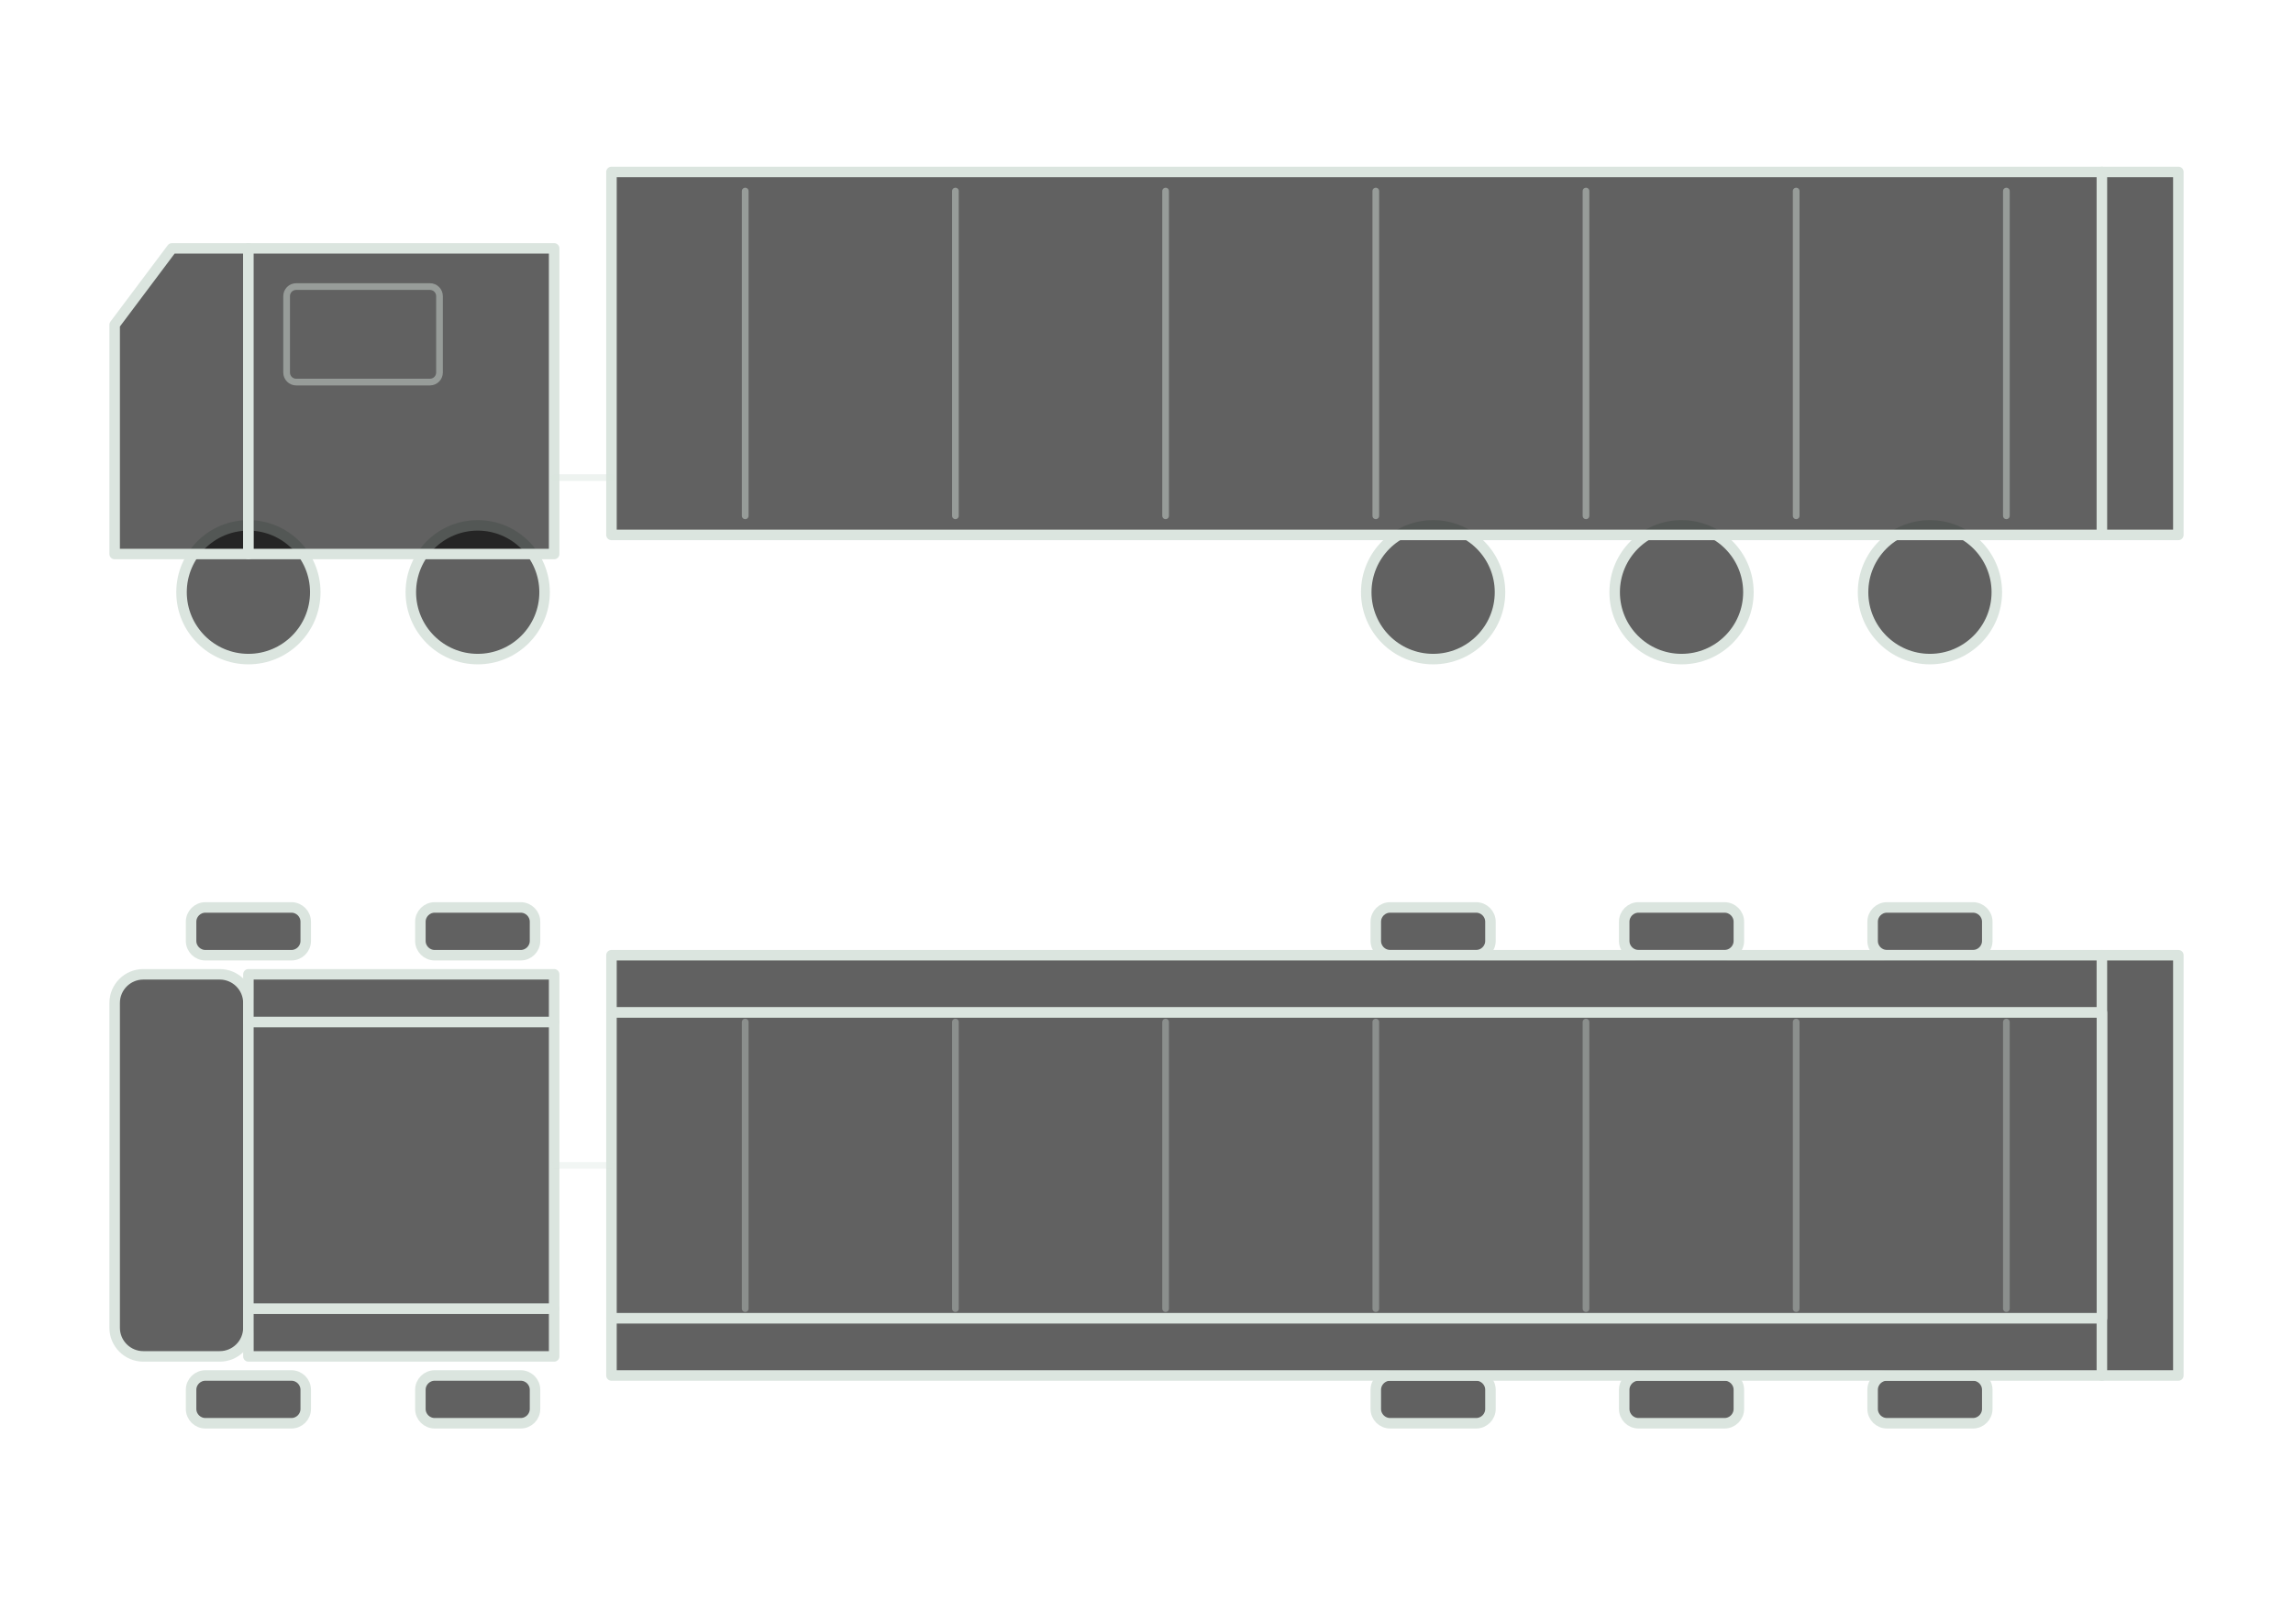
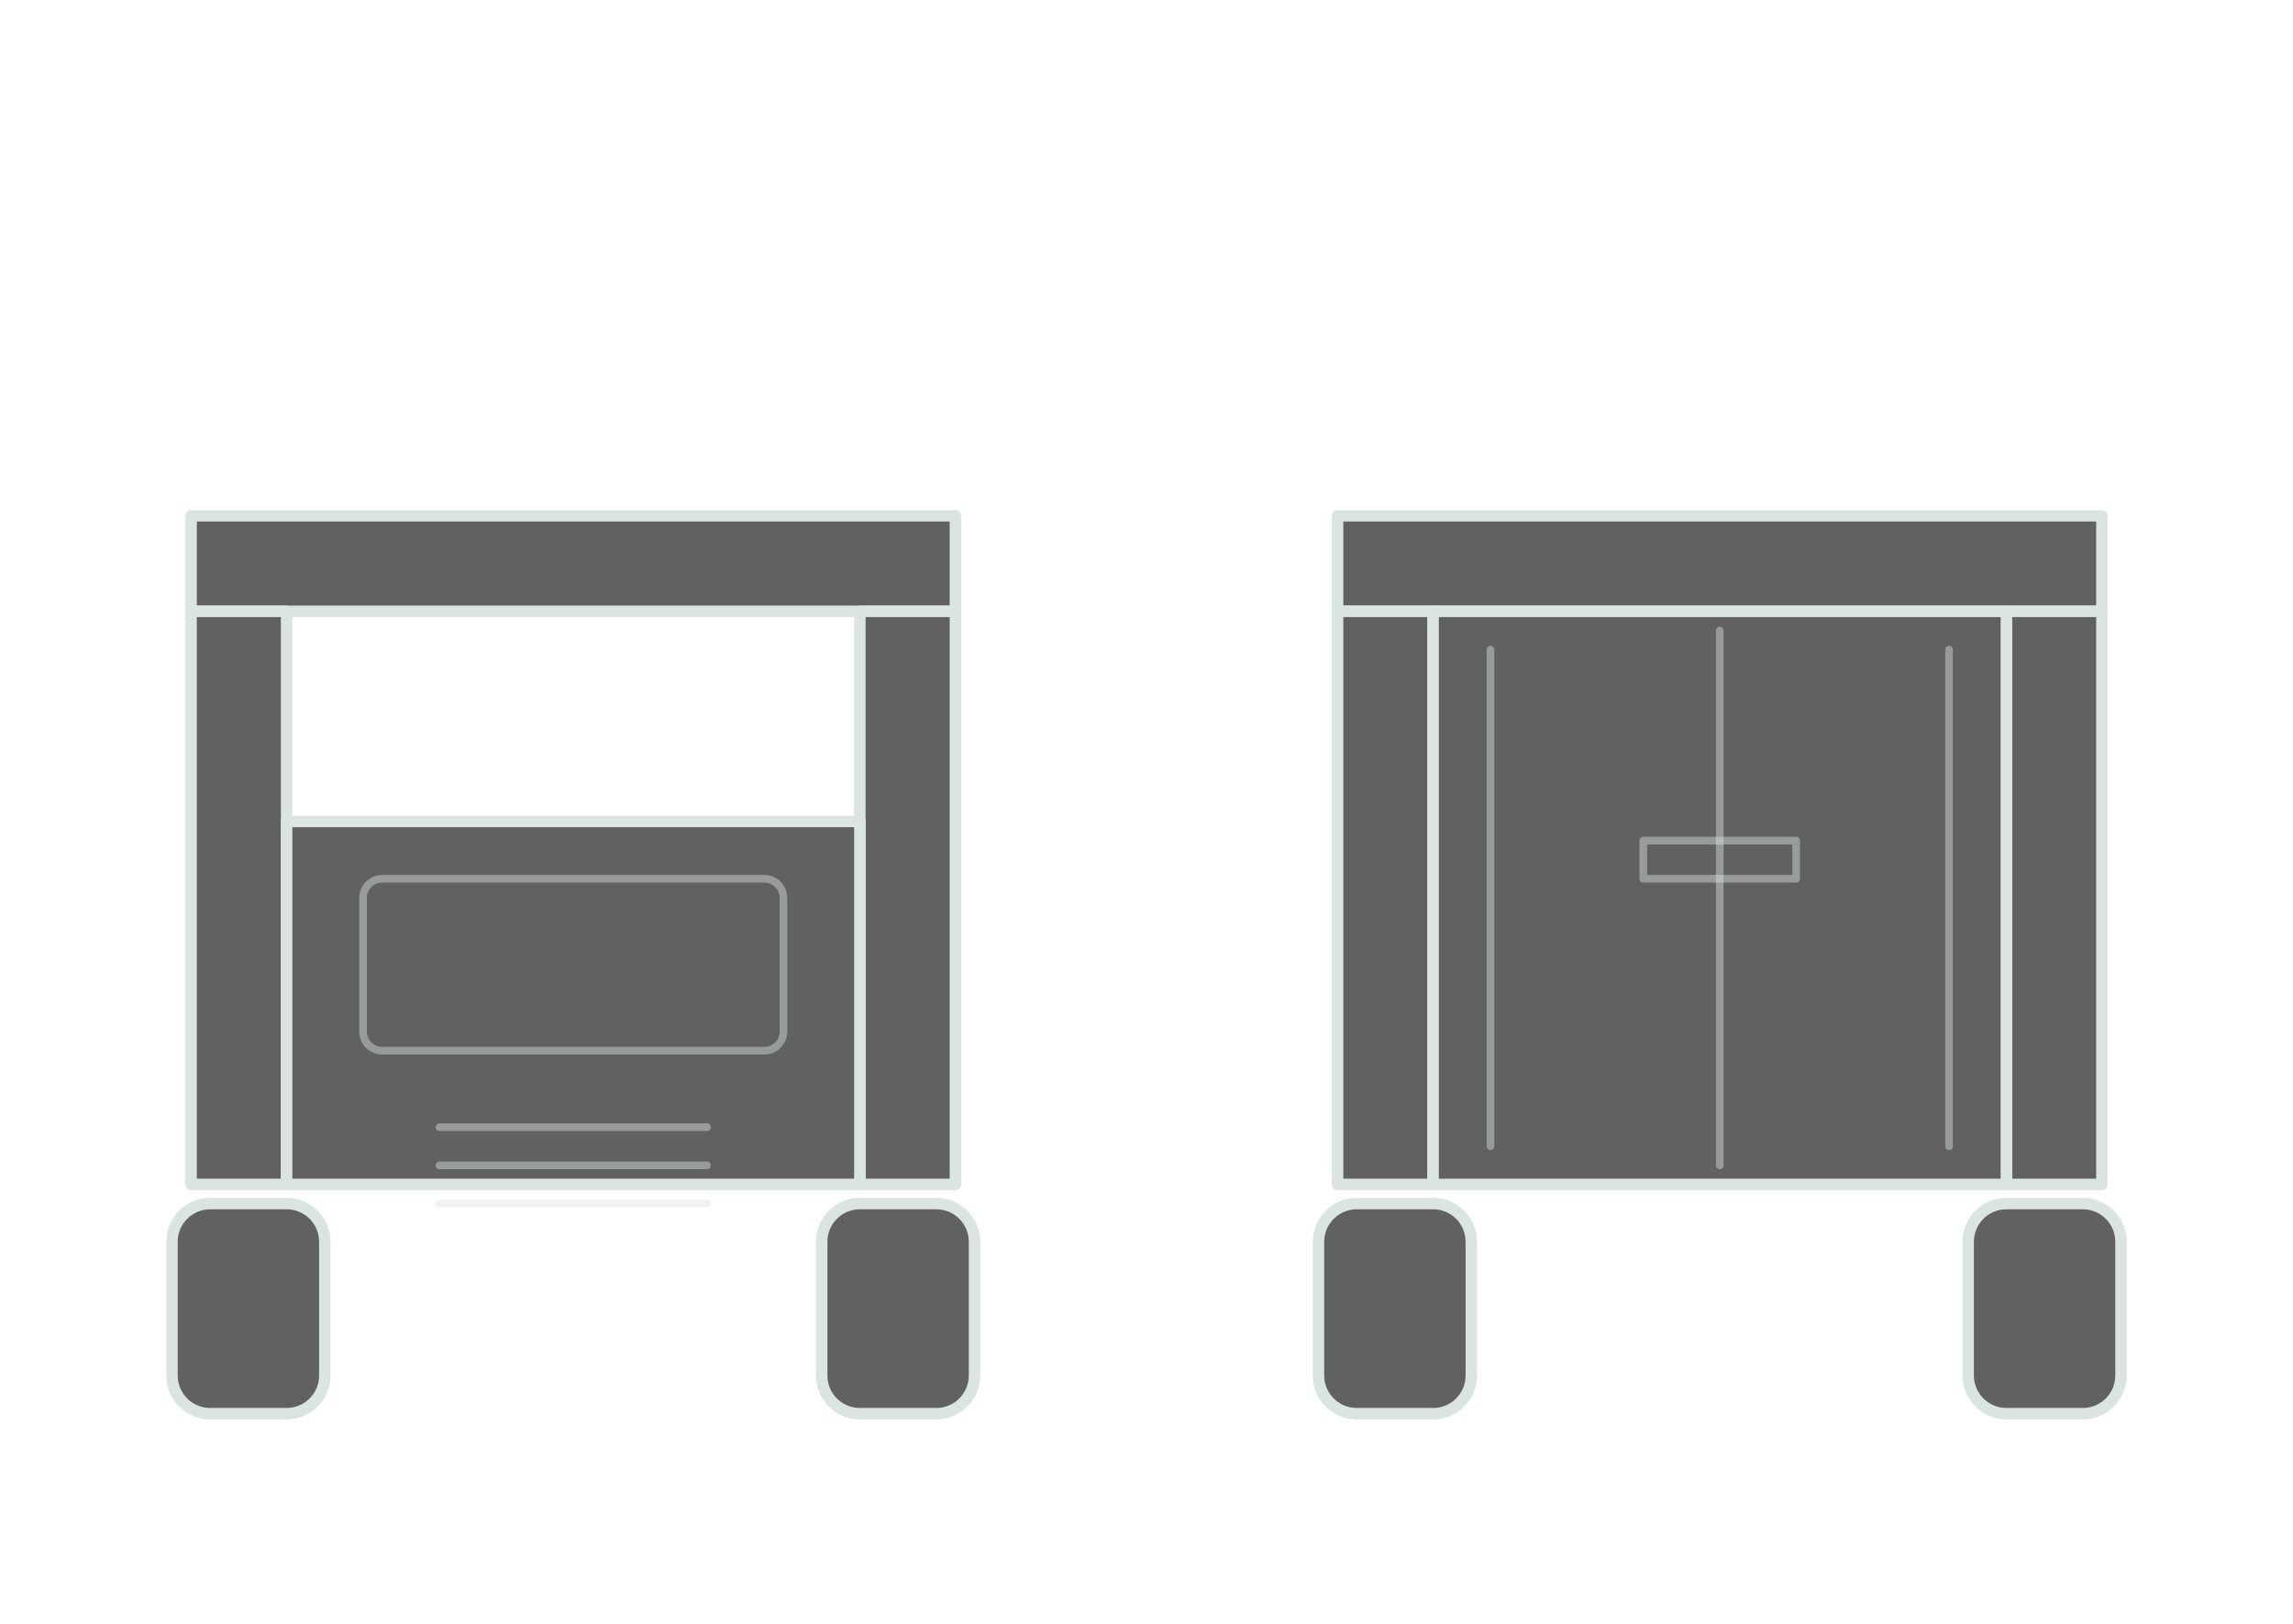
<svg xmlns="http://www.w3.org/2000/svg" viewBox="0 0 240 170">
-   <g id="part-DRIVE" fill="currentColor" fill-opacity=".62" stroke="#dbe5df" stroke-width="1.1" stroke-linejoin="round">
-     <circle cx="26" cy="62" r="7" />
-     <circle cx="50" cy="62" r="7" />
-     <circle cx="150" cy="62" r="7" />
-     <circle cx="176" cy="62" r="7" />
-     <circle cx="202" cy="62" r="7" />
+   <g id="part-DRIVE" fill="currentColor" fill-opacity=".62" stroke="#dbe5df" stroke-width="1.2" stroke-linejoin="round">
+     <rect x="18" y="126" width="16" height="22" rx="4" />
+     <rect x="86" y="126" width="16" height="22" rx="4" />
  </g>
-   <g id="part-FRONT" fill="currentColor" fill-opacity=".62" stroke="#dbe5df" stroke-width="1.1" stroke-linejoin="round">
-     <polygon points="12,58 12,34 18,26 26,26 26,58" />
+   <g id="part-HULL" fill="currentColor" fill-opacity=".62" stroke="#dbe5df" stroke-width="1.2" stroke-linejoin="round">
+     <rect x="20" y="54" width="80" height="10" />
  </g>
-   <g id="part-LEFT" fill="currentColor" fill-opacity=".62" stroke="#dbe5df" stroke-width="1.1" stroke-linejoin="round">
-     <polygon points="26,26 58,26 58,58 26,58" />
-     <rect x="64" y="18" width="156" height="38" />
+   <g id="part-RIGHT" fill="currentColor" fill-opacity=".62" stroke="#dbe5df" stroke-width="1.2" stroke-linejoin="round">
+     <rect x="20" y="64" width="10" height="60" />
  </g>
-   <g id="part-REAR" fill="currentColor" fill-opacity=".62" stroke="#dbe5df" stroke-width="1.1" stroke-linejoin="round">
-     <rect x="220" y="18" width="8" height="38" />
+   <g id="part-LEFT" fill="currentColor" fill-opacity=".62" stroke="#dbe5df" stroke-width="1.2" stroke-linejoin="round">
+     <rect x="90" y="64" width="10" height="60" />
  </g>
-   <g fill="none" stroke="#dbe5df" stroke-opacity=".45" stroke-width=".7" stroke-linecap="round" stroke-linejoin="round">
-     <line x1="58" y1="50" x2="64" y2="50" />
-     <line x1="78" y1="20" x2="78" y2="54" />
-     <line x1="100" y1="20" x2="100" y2="54" />
-     <line x1="122" y1="20" x2="122" y2="54" />
-     <line x1="144" y1="20" x2="144" y2="54" />
-     <line x1="166" y1="20" x2="166" y2="54" />
-     <line x1="188" y1="20" x2="188" y2="54" />
-     <line x1="210" y1="20" x2="210" y2="54" />
-     <rect x="30" y="30" width="16" height="10" rx="1" />
+   <g fill="none" stroke="#dbe5df" stroke-opacity=".35" stroke-width=".8" stroke-linecap="round" stroke-linejoin="round">
+     <rect x="30" y="64" width="60" height="22" />
  </g>
-   <g id="part-DRIVE" fill="currentColor" fill-opacity=".62" stroke="#dbe5df" stroke-width="1.1" stroke-linejoin="round">
-     <rect x="20" y="95" width="12" height="5" rx="1.5" />
-     <rect x="44" y="95" width="12" height="5" rx="1.5" />
-     <rect x="144" y="95" width="12" height="5" rx="1.5" />
-     <rect x="170" y="95" width="12" height="5" rx="1.5" />
-     <rect x="196" y="95" width="12" height="5" rx="1.5" />
-     <rect x="20" y="144" width="12" height="5" rx="1.5" />
-     <rect x="44" y="144" width="12" height="5" rx="1.5" />
-     <rect x="144" y="144" width="12" height="5" rx="1.5" />
-     <rect x="170" y="144" width="12" height="5" rx="1.5" />
-     <rect x="196" y="144" width="12" height="5" rx="1.5" />
+   <g id="part-FRONT" fill="currentColor" fill-opacity=".62" stroke="#dbe5df" stroke-width="1.2" stroke-linejoin="round">
+     <rect x="30" y="86" width="60" height="38" />
  </g>
-   <g id="part-FRONT" fill="currentColor" fill-opacity=".62" stroke="#dbe5df" stroke-width="1.1" stroke-linejoin="round">
-     <rect x="12" y="102" width="14" height="40" rx="3" />
+   <g fill="none" stroke="#dbe5df" stroke-opacity=".45" stroke-width=".8" stroke-linecap="round" stroke-linejoin="round">
+     <rect x="38" y="92" width="44" height="18" rx="2" />
+     <line x1="46" y1="118" x2="74" y2="118" />
+     <line x1="46" y1="122" x2="74" y2="122" />
+     <line x1="46" y1="126" x2="74" y2="126" />
  </g>
-   <g id="part-RIGHT" fill="currentColor" fill-opacity=".62" stroke="#dbe5df" stroke-width="1.1" stroke-linejoin="round">
-     <rect x="26" y="102" width="32" height="5" />
-     <rect x="64" y="100" width="156" height="6" />
+   <g id="part-DRIVE" fill="currentColor" fill-opacity=".62" stroke="#dbe5df" stroke-width="1.2" stroke-linejoin="round">
+     <rect x="138" y="126" width="16" height="22" rx="4" />
+     <rect x="206" y="126" width="16" height="22" rx="4" />
  </g>
-   <g id="part-LEFT" fill="currentColor" fill-opacity=".62" stroke="#dbe5df" stroke-width="1.1" stroke-linejoin="round">
-     <rect x="26" y="137" width="32" height="5" />
-     <rect x="64" y="138" width="156" height="6" />
+   <g id="part-HULL" fill="currentColor" fill-opacity=".62" stroke="#dbe5df" stroke-width="1.2" stroke-linejoin="round">
+     <rect x="140" y="54" width="80" height="10" />
  </g>
-   <g id="part-REAR" fill="currentColor" fill-opacity=".62" stroke="#dbe5df" stroke-width="1.1" stroke-linejoin="round">
-     <rect x="220" y="100" width="8" height="44" />
+   <g id="part-LEFT" fill="currentColor" fill-opacity=".62" stroke="#dbe5df" stroke-width="1.2" stroke-linejoin="round">
+     <rect x="140" y="64" width="10" height="60" />
  </g>
-   <g id="part-HULL" fill="currentColor" fill-opacity=".62" stroke="#dbe5df" stroke-width="1.1" stroke-linejoin="round">
-     <rect x="26" y="107" width="32" height="30" />
-     <rect x="64" y="106" width="156" height="32" />
+   <g id="part-RIGHT" fill="currentColor" fill-opacity=".62" stroke="#dbe5df" stroke-width="1.2" stroke-linejoin="round">
+     <rect x="210" y="64" width="10" height="60" />
  </g>
-   <g fill="none" stroke="#dbe5df" stroke-opacity=".35" stroke-width=".7" stroke-linecap="round" stroke-linejoin="round">
-     <line x1="58" y1="122" x2="64" y2="122" />
-     <line x1="78" y1="107" x2="78" y2="137" />
-     <line x1="100" y1="107" x2="100" y2="137" />
-     <line x1="122" y1="107" x2="122" y2="137" />
-     <line x1="144" y1="107" x2="144" y2="137" />
-     <line x1="166" y1="107" x2="166" y2="137" />
-     <line x1="188" y1="107" x2="188" y2="137" />
-     <line x1="210" y1="107" x2="210" y2="137" />
+   <g id="part-REAR" fill="currentColor" fill-opacity=".62" stroke="#dbe5df" stroke-width="1.2" stroke-linejoin="round">
+     <rect x="150" y="64" width="60" height="60" />
+   </g>
+   <g fill="none" stroke="#dbe5df" stroke-opacity=".45" stroke-width=".8" stroke-linecap="round" stroke-linejoin="round">
+     <line x1="180" y1="66" x2="180" y2="122" />
+     <line x1="156" y1="68" x2="156" y2="120" />
+     <line x1="204" y1="68" x2="204" y2="120" />
+     <rect x="172" y="88" width="16" height="4" />
  </g>
</svg>
